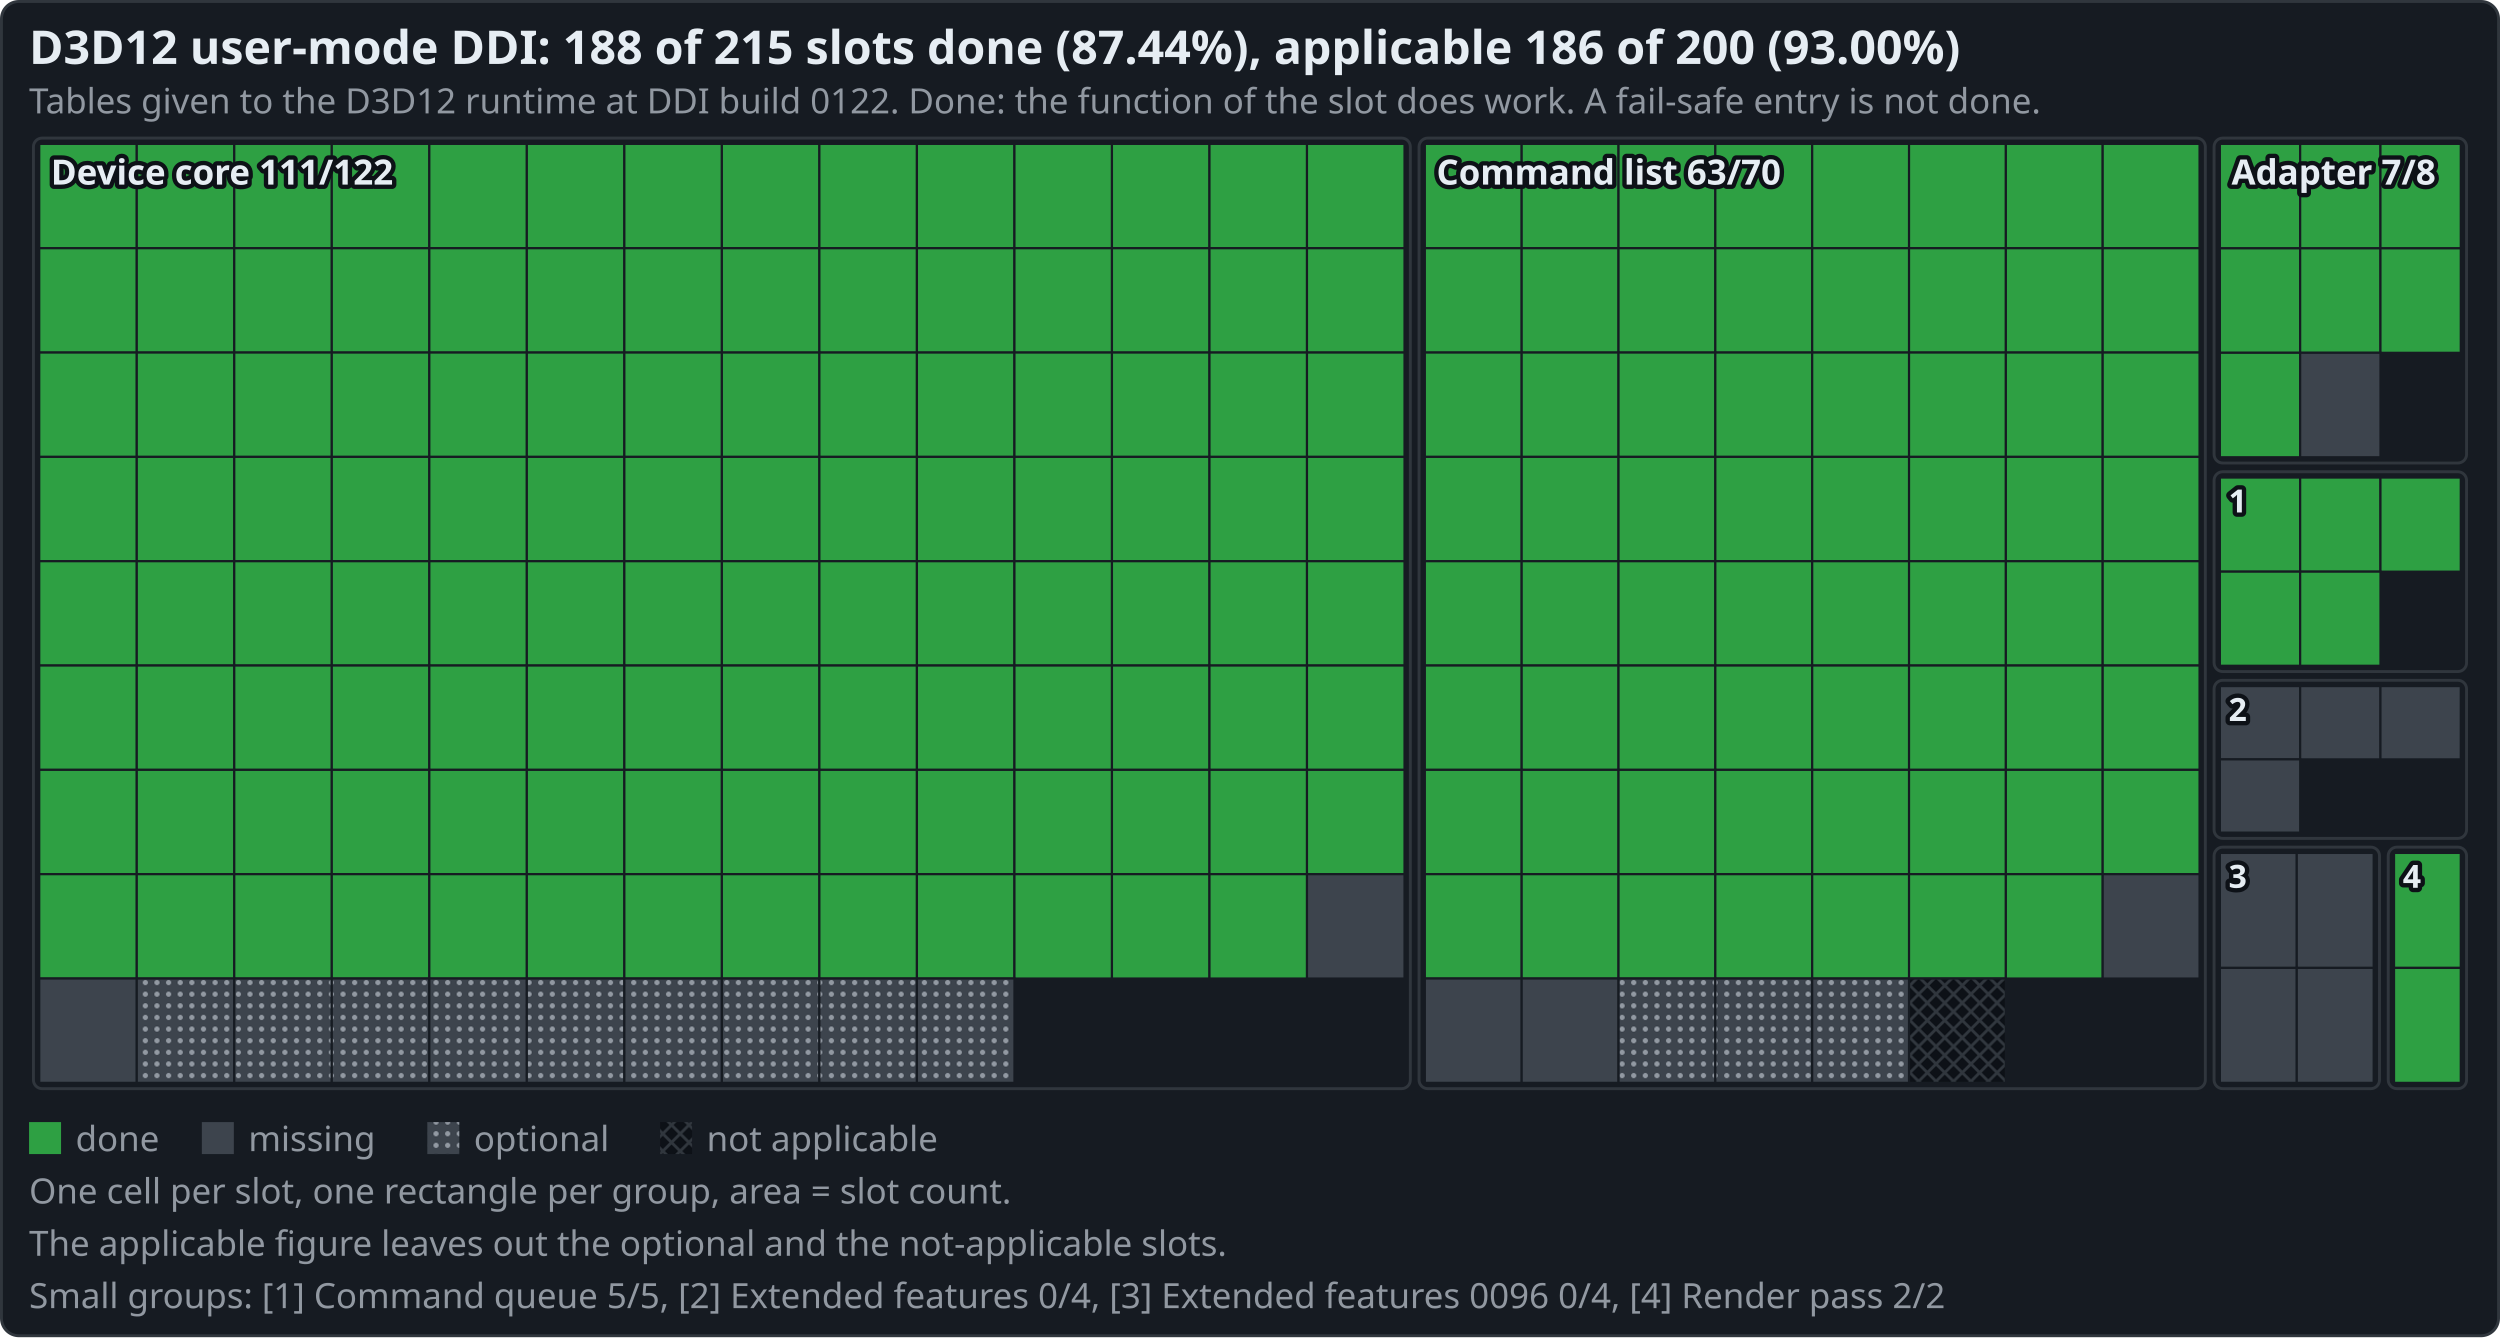
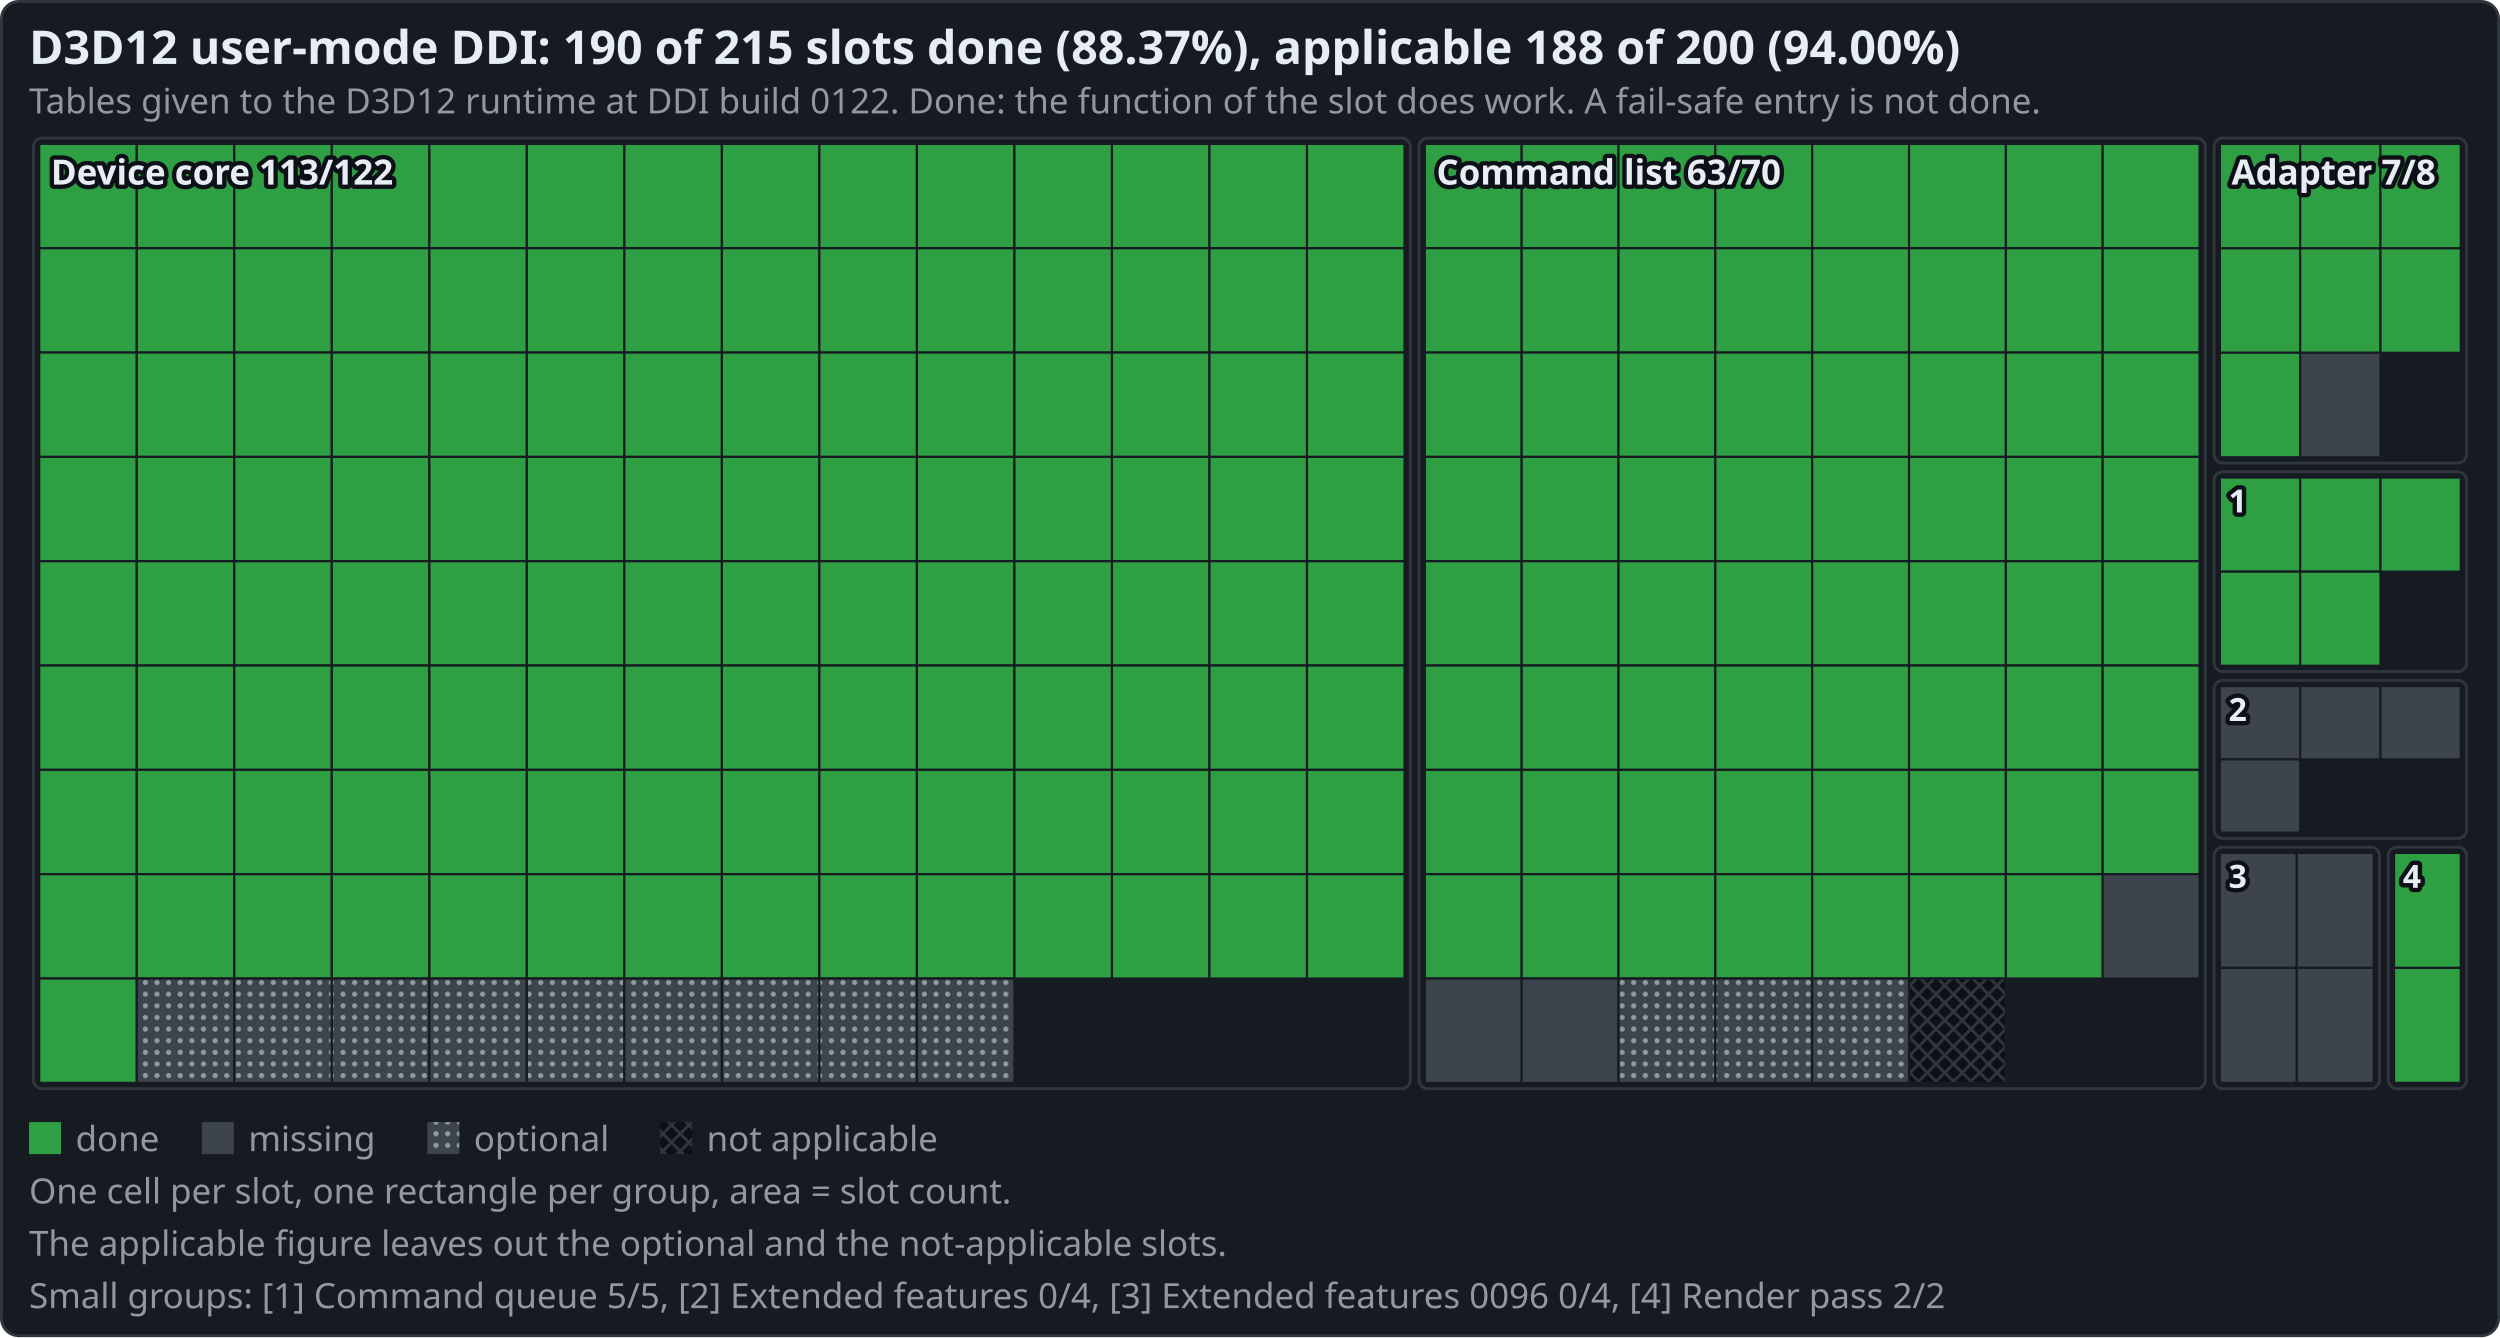
- <svg xmlns="http://www.w3.org/2000/svg" width="860" height="460" viewBox="0 0 860 460" role="img" aria-label="D3D12 user-mode DDI: 188 of 215 slots done (87.44%), applicable 186 of 200 (93.00%)" font-family="-apple-system,BlinkMacSystemFont,'Segoe UI','Noto Sans',Helvetica,Arial,sans-serif">
+ <svg xmlns="http://www.w3.org/2000/svg" width="860" height="460" viewBox="0 0 860 460" role="img" aria-label="D3D12 user-mode DDI: 190 of 215 slots done (88.37%), applicable 188 of 200 (94.00%)" font-family="-apple-system,BlinkMacSystemFont,'Segoe UI','Noto Sans',Helvetica,Arial,sans-serif">
  <defs>
    <pattern id="optional" width="4" height="4" patternUnits="userSpaceOnUse">
      <rect width="4" height="4" fill="#3d444d" />
      <circle cx="2" cy="2" r="0.9" fill="#9198a1" />
    </pattern>
    <pattern id="na" width="6" height="6" patternUnits="userSpaceOnUse">
      <rect width="6" height="6" fill="#0d1117" />
      <path d="M0 0L6 6M6 0L0 6" stroke="#30363d" stroke-width="1" />
    </pattern>
  </defs>
  <rect x="0.5" y="0.5" width="859" height="459" rx="6" fill="#161b22" stroke="#30363d" />
-   <text x="10" y="22" font-size="16" font-weight="600" fill="#e6edf3">D3D12 user-mode DDI: 188 of 215 slots done (87.44%), applicable 186 of 200 (93.00%)</text>
+   <text x="10" y="22" font-size="16" font-weight="600" fill="#e6edf3">D3D12 user-mode DDI: 190 of 215 slots done (88.37%), applicable 188 of 200 (94.00%)</text>
  <text x="10" y="39" font-size="12" fill="#9198a1">Tables given to the D3D12 runtime at DDI build 0122. Done: the function of the slot does work. A fail-safe entry is not done.</text>
  <rect x="11.5" y="47.5" width="473.65" height="327" rx="3" fill="#161b22" stroke="#30363d" />
  <g>
    <rect x="13.5" y="49.5" width="33.55" height="35.89" fill="#2ea043" stroke="#161b22" stroke-width="0.75" />
    <rect x="47.05" y="49.5" width="33.55" height="35.89" fill="#2ea043" stroke="#161b22" stroke-width="0.75" />
    <rect x="80.59" y="49.5" width="33.55" height="35.89" fill="#2ea043" stroke="#161b22" stroke-width="0.75" />
    <rect x="114.14" y="49.5" width="33.55" height="35.89" fill="#2ea043" stroke="#161b22" stroke-width="0.75" />
    <rect x="147.69" y="49.5" width="33.55" height="35.89" fill="#2ea043" stroke="#161b22" stroke-width="0.75" />
    <rect x="181.23" y="49.5" width="33.55" height="35.89" fill="#2ea043" stroke="#161b22" stroke-width="0.75" />
    <rect x="214.78" y="49.5" width="33.55" height="35.89" fill="#2ea043" stroke="#161b22" stroke-width="0.75" />
    <rect x="248.33" y="49.5" width="33.55" height="35.89" fill="#2ea043" stroke="#161b22" stroke-width="0.75" />
    <rect x="281.87" y="49.5" width="33.55" height="35.89" fill="#2ea043" stroke="#161b22" stroke-width="0.75" />
    <rect x="315.42" y="49.5" width="33.55" height="35.89" fill="#2ea043" stroke="#161b22" stroke-width="0.75" />
    <rect x="348.97" y="49.5" width="33.55" height="35.89" fill="#2ea043" stroke="#161b22" stroke-width="0.75" />
    <rect x="382.51" y="49.5" width="33.55" height="35.89" fill="#2ea043" stroke="#161b22" stroke-width="0.75" />
    <rect x="416.06" y="49.5" width="33.55" height="35.89" fill="#2ea043" stroke="#161b22" stroke-width="0.75" />
    <rect x="449.6" y="49.5" width="33.55" height="35.89" fill="#2ea043" stroke="#161b22" stroke-width="0.75" />
    <rect x="13.5" y="85.39" width="33.55" height="35.89" fill="#2ea043" stroke="#161b22" stroke-width="0.75" />
    <rect x="47.05" y="85.39" width="33.55" height="35.89" fill="#2ea043" stroke="#161b22" stroke-width="0.75" />
    <rect x="80.59" y="85.39" width="33.55" height="35.89" fill="#2ea043" stroke="#161b22" stroke-width="0.75" />
    <rect x="114.14" y="85.39" width="33.55" height="35.89" fill="#2ea043" stroke="#161b22" stroke-width="0.75" />
    <rect x="147.69" y="85.39" width="33.55" height="35.89" fill="#2ea043" stroke="#161b22" stroke-width="0.75" />
    <rect x="181.23" y="85.39" width="33.55" height="35.89" fill="#2ea043" stroke="#161b22" stroke-width="0.75" />
    <rect x="214.78" y="85.39" width="33.55" height="35.89" fill="#2ea043" stroke="#161b22" stroke-width="0.75" />
    <rect x="248.33" y="85.39" width="33.55" height="35.89" fill="#2ea043" stroke="#161b22" stroke-width="0.75" />
    <rect x="281.87" y="85.39" width="33.55" height="35.89" fill="#2ea043" stroke="#161b22" stroke-width="0.75" />
    <rect x="315.42" y="85.39" width="33.55" height="35.89" fill="#2ea043" stroke="#161b22" stroke-width="0.75" />
    <rect x="348.97" y="85.39" width="33.55" height="35.89" fill="#2ea043" stroke="#161b22" stroke-width="0.75" />
    <rect x="382.51" y="85.39" width="33.55" height="35.89" fill="#2ea043" stroke="#161b22" stroke-width="0.75" />
    <rect x="416.06" y="85.39" width="33.55" height="35.89" fill="#2ea043" stroke="#161b22" stroke-width="0.75" />
    <rect x="449.6" y="85.39" width="33.55" height="35.89" fill="#2ea043" stroke="#161b22" stroke-width="0.75" />
    <rect x="13.5" y="121.28" width="33.55" height="35.89" fill="#2ea043" stroke="#161b22" stroke-width="0.75" />
    <rect x="47.05" y="121.28" width="33.55" height="35.89" fill="#2ea043" stroke="#161b22" stroke-width="0.75" />
    <rect x="80.59" y="121.28" width="33.55" height="35.89" fill="#2ea043" stroke="#161b22" stroke-width="0.75" />
    <rect x="114.14" y="121.28" width="33.55" height="35.89" fill="#2ea043" stroke="#161b22" stroke-width="0.75" />
    <rect x="147.69" y="121.28" width="33.55" height="35.89" fill="#2ea043" stroke="#161b22" stroke-width="0.75" />
    <rect x="181.23" y="121.28" width="33.55" height="35.89" fill="#2ea043" stroke="#161b22" stroke-width="0.75" />
    <rect x="214.78" y="121.28" width="33.55" height="35.89" fill="#2ea043" stroke="#161b22" stroke-width="0.75" />
    <rect x="248.33" y="121.28" width="33.55" height="35.89" fill="#2ea043" stroke="#161b22" stroke-width="0.75" />
    <rect x="281.87" y="121.28" width="33.55" height="35.89" fill="#2ea043" stroke="#161b22" stroke-width="0.75" />
    <rect x="315.42" y="121.28" width="33.55" height="35.89" fill="#2ea043" stroke="#161b22" stroke-width="0.75" />
    <rect x="348.97" y="121.28" width="33.55" height="35.89" fill="#2ea043" stroke="#161b22" stroke-width="0.75" />
    <rect x="382.51" y="121.28" width="33.55" height="35.89" fill="#2ea043" stroke="#161b22" stroke-width="0.75" />
    <rect x="416.06" y="121.28" width="33.55" height="35.89" fill="#2ea043" stroke="#161b22" stroke-width="0.75" />
    <rect x="449.6" y="121.28" width="33.55" height="35.89" fill="#2ea043" stroke="#161b22" stroke-width="0.75" />
    <rect x="13.5" y="157.17" width="33.55" height="35.89" fill="#2ea043" stroke="#161b22" stroke-width="0.75" />
    <rect x="47.05" y="157.17" width="33.55" height="35.89" fill="#2ea043" stroke="#161b22" stroke-width="0.75" />
    <rect x="80.59" y="157.17" width="33.55" height="35.89" fill="#2ea043" stroke="#161b22" stroke-width="0.75" />
    <rect x="114.14" y="157.17" width="33.55" height="35.89" fill="#2ea043" stroke="#161b22" stroke-width="0.75" />
    <rect x="147.69" y="157.17" width="33.55" height="35.89" fill="#2ea043" stroke="#161b22" stroke-width="0.75" />
    <rect x="181.23" y="157.17" width="33.55" height="35.89" fill="#2ea043" stroke="#161b22" stroke-width="0.75" />
    <rect x="214.78" y="157.17" width="33.55" height="35.89" fill="#2ea043" stroke="#161b22" stroke-width="0.75" />
    <rect x="248.33" y="157.17" width="33.55" height="35.89" fill="#2ea043" stroke="#161b22" stroke-width="0.75" />
    <rect x="281.87" y="157.17" width="33.55" height="35.89" fill="#2ea043" stroke="#161b22" stroke-width="0.75" />
    <rect x="315.42" y="157.17" width="33.55" height="35.89" fill="#2ea043" stroke="#161b22" stroke-width="0.75" />
    <rect x="348.97" y="157.17" width="33.55" height="35.89" fill="#2ea043" stroke="#161b22" stroke-width="0.75" />
    <rect x="382.51" y="157.17" width="33.55" height="35.89" fill="#2ea043" stroke="#161b22" stroke-width="0.75" />
    <rect x="416.06" y="157.17" width="33.55" height="35.89" fill="#2ea043" stroke="#161b22" stroke-width="0.75" />
    <rect x="449.6" y="157.17" width="33.55" height="35.89" fill="#2ea043" stroke="#161b22" stroke-width="0.75" />
    <rect x="13.5" y="193.06" width="33.55" height="35.89" fill="#2ea043" stroke="#161b22" stroke-width="0.75" />
    <rect x="47.05" y="193.06" width="33.55" height="35.89" fill="#2ea043" stroke="#161b22" stroke-width="0.75" />
    <rect x="80.59" y="193.06" width="33.55" height="35.89" fill="#2ea043" stroke="#161b22" stroke-width="0.75" />
    <rect x="114.14" y="193.06" width="33.55" height="35.89" fill="#2ea043" stroke="#161b22" stroke-width="0.75" />
    <rect x="147.69" y="193.06" width="33.55" height="35.89" fill="#2ea043" stroke="#161b22" stroke-width="0.75" />
    <rect x="181.23" y="193.06" width="33.55" height="35.89" fill="#2ea043" stroke="#161b22" stroke-width="0.75" />
    <rect x="214.78" y="193.06" width="33.55" height="35.89" fill="#2ea043" stroke="#161b22" stroke-width="0.75" />
    <rect x="248.33" y="193.06" width="33.55" height="35.89" fill="#2ea043" stroke="#161b22" stroke-width="0.75" />
    <rect x="281.87" y="193.06" width="33.55" height="35.89" fill="#2ea043" stroke="#161b22" stroke-width="0.75" />
    <rect x="315.42" y="193.06" width="33.55" height="35.89" fill="#2ea043" stroke="#161b22" stroke-width="0.75" />
    <rect x="348.97" y="193.06" width="33.55" height="35.89" fill="#2ea043" stroke="#161b22" stroke-width="0.75" />
    <rect x="382.51" y="193.06" width="33.55" height="35.89" fill="#2ea043" stroke="#161b22" stroke-width="0.75" />
    <rect x="416.06" y="193.06" width="33.55" height="35.89" fill="#2ea043" stroke="#161b22" stroke-width="0.75" />
    <rect x="449.6" y="193.06" width="33.55" height="35.89" fill="#2ea043" stroke="#161b22" stroke-width="0.75" />
    <rect x="13.5" y="228.94" width="33.55" height="35.89" fill="#2ea043" stroke="#161b22" stroke-width="0.75" />
    <rect x="47.05" y="228.94" width="33.55" height="35.89" fill="#2ea043" stroke="#161b22" stroke-width="0.75" />
    <rect x="80.59" y="228.94" width="33.55" height="35.89" fill="#2ea043" stroke="#161b22" stroke-width="0.75" />
    <rect x="114.14" y="228.94" width="33.55" height="35.89" fill="#2ea043" stroke="#161b22" stroke-width="0.75" />
    <rect x="147.69" y="228.94" width="33.55" height="35.89" fill="#2ea043" stroke="#161b22" stroke-width="0.75" />
    <rect x="181.23" y="228.94" width="33.55" height="35.89" fill="#2ea043" stroke="#161b22" stroke-width="0.75" />
    <rect x="214.78" y="228.94" width="33.55" height="35.89" fill="#2ea043" stroke="#161b22" stroke-width="0.75" />
    <rect x="248.33" y="228.94" width="33.55" height="35.89" fill="#2ea043" stroke="#161b22" stroke-width="0.75" />
    <rect x="281.87" y="228.94" width="33.55" height="35.89" fill="#2ea043" stroke="#161b22" stroke-width="0.75" />
    <rect x="315.42" y="228.94" width="33.55" height="35.89" fill="#2ea043" stroke="#161b22" stroke-width="0.75" />
    <rect x="348.97" y="228.94" width="33.55" height="35.89" fill="#2ea043" stroke="#161b22" stroke-width="0.75" />
    <rect x="382.51" y="228.94" width="33.55" height="35.89" fill="#2ea043" stroke="#161b22" stroke-width="0.75" />
    <rect x="416.06" y="228.94" width="33.55" height="35.89" fill="#2ea043" stroke="#161b22" stroke-width="0.75" />
    <rect x="449.6" y="228.94" width="33.55" height="35.89" fill="#2ea043" stroke="#161b22" stroke-width="0.75" />
    <rect x="13.5" y="264.83" width="33.55" height="35.89" fill="#2ea043" stroke="#161b22" stroke-width="0.75" />
    <rect x="47.05" y="264.83" width="33.55" height="35.89" fill="#2ea043" stroke="#161b22" stroke-width="0.75" />
    <rect x="80.59" y="264.83" width="33.55" height="35.89" fill="#2ea043" stroke="#161b22" stroke-width="0.75" />
    <rect x="114.14" y="264.83" width="33.55" height="35.89" fill="#2ea043" stroke="#161b22" stroke-width="0.75" />
    <rect x="147.69" y="264.83" width="33.55" height="35.89" fill="#2ea043" stroke="#161b22" stroke-width="0.75" />
    <rect x="181.23" y="264.83" width="33.55" height="35.89" fill="#2ea043" stroke="#161b22" stroke-width="0.75" />
    <rect x="214.78" y="264.83" width="33.55" height="35.89" fill="#2ea043" stroke="#161b22" stroke-width="0.75" />
    <rect x="248.33" y="264.83" width="33.55" height="35.89" fill="#2ea043" stroke="#161b22" stroke-width="0.75" />
    <rect x="281.87" y="264.83" width="33.55" height="35.89" fill="#2ea043" stroke="#161b22" stroke-width="0.75" />
    <rect x="315.42" y="264.83" width="33.55" height="35.89" fill="#2ea043" stroke="#161b22" stroke-width="0.75" />
    <rect x="348.97" y="264.83" width="33.55" height="35.89" fill="#2ea043" stroke="#161b22" stroke-width="0.75" />
    <rect x="382.51" y="264.83" width="33.55" height="35.89" fill="#2ea043" stroke="#161b22" stroke-width="0.75" />
    <rect x="416.06" y="264.83" width="33.55" height="35.89" fill="#2ea043" stroke="#161b22" stroke-width="0.75" />
    <rect x="449.6" y="264.83" width="33.55" height="35.89" fill="#2ea043" stroke="#161b22" stroke-width="0.75" />
    <rect x="13.5" y="300.72" width="33.55" height="35.89" fill="#2ea043" stroke="#161b22" stroke-width="0.75" />
    <rect x="47.05" y="300.72" width="33.55" height="35.89" fill="#2ea043" stroke="#161b22" stroke-width="0.75" />
    <rect x="80.59" y="300.72" width="33.55" height="35.89" fill="#2ea043" stroke="#161b22" stroke-width="0.75" />
    <rect x="114.14" y="300.72" width="33.55" height="35.89" fill="#2ea043" stroke="#161b22" stroke-width="0.75" />
    <rect x="147.69" y="300.72" width="33.55" height="35.89" fill="#2ea043" stroke="#161b22" stroke-width="0.75" />
    <rect x="181.23" y="300.72" width="33.55" height="35.89" fill="#2ea043" stroke="#161b22" stroke-width="0.75" />
    <rect x="214.78" y="300.72" width="33.55" height="35.89" fill="#2ea043" stroke="#161b22" stroke-width="0.75" />
    <rect x="248.33" y="300.72" width="33.55" height="35.89" fill="#2ea043" stroke="#161b22" stroke-width="0.75" />
    <rect x="281.87" y="300.72" width="33.55" height="35.89" fill="#2ea043" stroke="#161b22" stroke-width="0.75" />
    <rect x="315.42" y="300.72" width="33.55" height="35.89" fill="#2ea043" stroke="#161b22" stroke-width="0.75" />
    <rect x="348.97" y="300.72" width="33.55" height="35.89" fill="#2ea043" stroke="#161b22" stroke-width="0.75" />
    <rect x="382.51" y="300.72" width="33.55" height="35.89" fill="#2ea043" stroke="#161b22" stroke-width="0.75" />
    <rect x="416.06" y="300.72" width="33.55" height="35.89" fill="#2ea043" stroke="#161b22" stroke-width="0.75" />
-     <rect x="449.6" y="300.72" width="33.55" height="35.89" fill="#3d444d" stroke="#161b22" stroke-width="0.75" />
-     <rect x="13.5" y="336.61" width="33.55" height="35.89" fill="#3d444d" stroke="#161b22" stroke-width="0.75" />
+     <rect x="449.6" y="300.72" width="33.55" height="35.89" fill="#2ea043" stroke="#161b22" stroke-width="0.75" />
+     <rect x="13.5" y="336.61" width="33.55" height="35.89" fill="#2ea043" stroke="#161b22" stroke-width="0.75" />
    <rect x="47.05" y="336.61" width="33.55" height="35.89" fill="url(#optional)" stroke="#161b22" stroke-width="0.75" />
    <rect x="80.59" y="336.61" width="33.55" height="35.89" fill="url(#optional)" stroke="#161b22" stroke-width="0.75" />
    <rect x="114.14" y="336.61" width="33.55" height="35.89" fill="url(#optional)" stroke="#161b22" stroke-width="0.75" />
    <rect x="147.69" y="336.61" width="33.55" height="35.89" fill="url(#optional)" stroke="#161b22" stroke-width="0.75" />
    <rect x="181.23" y="336.61" width="33.55" height="35.89" fill="url(#optional)" stroke="#161b22" stroke-width="0.75" />
    <rect x="214.78" y="336.61" width="33.55" height="35.89" fill="url(#optional)" stroke="#161b22" stroke-width="0.75" />
    <rect x="248.33" y="336.61" width="33.55" height="35.89" fill="url(#optional)" stroke="#161b22" stroke-width="0.75" />
    <rect x="281.87" y="336.61" width="33.55" height="35.89" fill="url(#optional)" stroke="#161b22" stroke-width="0.75" />
    <rect x="315.42" y="336.61" width="33.55" height="35.89" fill="url(#optional)" stroke="#161b22" stroke-width="0.75" />
  </g>
-   <text x="17.5" y="63.5" font-size="12" font-weight="600" fill="#e6edf3" stroke="#0d1117" stroke-width="3" stroke-linejoin="round" paint-order="stroke">Device core 111/122</text>
+   <text x="17.5" y="63.5" font-size="12" font-weight="600" fill="#e6edf3" stroke="#0d1117" stroke-width="3" stroke-linejoin="round" paint-order="stroke">Device core 113/122</text>
  <rect x="488.15" y="47.5" width="270.49" height="327" rx="3" fill="#161b22" stroke="#30363d" />
  <g>
    <rect x="490.15" y="49.5" width="33.31" height="35.89" fill="#2ea043" stroke="#161b22" stroke-width="0.75" />
    <rect x="523.46" y="49.5" width="33.31" height="35.89" fill="#2ea043" stroke="#161b22" stroke-width="0.75" />
    <rect x="556.77" y="49.5" width="33.31" height="35.89" fill="#2ea043" stroke="#161b22" stroke-width="0.75" />
    <rect x="590.08" y="49.5" width="33.31" height="35.89" fill="#2ea043" stroke="#161b22" stroke-width="0.75" />
    <rect x="623.4" y="49.5" width="33.31" height="35.89" fill="#2ea043" stroke="#161b22" stroke-width="0.75" />
    <rect x="656.71" y="49.5" width="33.31" height="35.89" fill="#2ea043" stroke="#161b22" stroke-width="0.75" />
    <rect x="690.02" y="49.5" width="33.31" height="35.89" fill="#2ea043" stroke="#161b22" stroke-width="0.75" />
    <rect x="723.33" y="49.5" width="33.31" height="35.89" fill="#2ea043" stroke="#161b22" stroke-width="0.75" />
    <rect x="490.15" y="85.39" width="33.31" height="35.89" fill="#2ea043" stroke="#161b22" stroke-width="0.75" />
    <rect x="523.46" y="85.39" width="33.31" height="35.89" fill="#2ea043" stroke="#161b22" stroke-width="0.75" />
    <rect x="556.77" y="85.39" width="33.31" height="35.89" fill="#2ea043" stroke="#161b22" stroke-width="0.75" />
    <rect x="590.08" y="85.39" width="33.31" height="35.89" fill="#2ea043" stroke="#161b22" stroke-width="0.75" />
    <rect x="623.4" y="85.39" width="33.31" height="35.89" fill="#2ea043" stroke="#161b22" stroke-width="0.75" />
    <rect x="656.71" y="85.39" width="33.31" height="35.89" fill="#2ea043" stroke="#161b22" stroke-width="0.75" />
    <rect x="690.02" y="85.39" width="33.31" height="35.89" fill="#2ea043" stroke="#161b22" stroke-width="0.75" />
    <rect x="723.33" y="85.39" width="33.31" height="35.89" fill="#2ea043" stroke="#161b22" stroke-width="0.75" />
    <rect x="490.15" y="121.28" width="33.31" height="35.89" fill="#2ea043" stroke="#161b22" stroke-width="0.75" />
    <rect x="523.46" y="121.28" width="33.31" height="35.89" fill="#2ea043" stroke="#161b22" stroke-width="0.75" />
    <rect x="556.77" y="121.28" width="33.31" height="35.89" fill="#2ea043" stroke="#161b22" stroke-width="0.75" />
    <rect x="590.08" y="121.28" width="33.31" height="35.89" fill="#2ea043" stroke="#161b22" stroke-width="0.75" />
    <rect x="623.4" y="121.28" width="33.31" height="35.89" fill="#2ea043" stroke="#161b22" stroke-width="0.75" />
    <rect x="656.71" y="121.28" width="33.31" height="35.89" fill="#2ea043" stroke="#161b22" stroke-width="0.75" />
    <rect x="690.02" y="121.28" width="33.31" height="35.89" fill="#2ea043" stroke="#161b22" stroke-width="0.75" />
    <rect x="723.33" y="121.28" width="33.31" height="35.89" fill="#2ea043" stroke="#161b22" stroke-width="0.75" />
    <rect x="490.15" y="157.17" width="33.31" height="35.89" fill="#2ea043" stroke="#161b22" stroke-width="0.75" />
    <rect x="523.46" y="157.17" width="33.31" height="35.89" fill="#2ea043" stroke="#161b22" stroke-width="0.75" />
    <rect x="556.77" y="157.17" width="33.31" height="35.89" fill="#2ea043" stroke="#161b22" stroke-width="0.75" />
    <rect x="590.08" y="157.17" width="33.31" height="35.89" fill="#2ea043" stroke="#161b22" stroke-width="0.75" />
    <rect x="623.4" y="157.17" width="33.31" height="35.89" fill="#2ea043" stroke="#161b22" stroke-width="0.75" />
    <rect x="656.71" y="157.17" width="33.31" height="35.89" fill="#2ea043" stroke="#161b22" stroke-width="0.75" />
    <rect x="690.02" y="157.17" width="33.31" height="35.89" fill="#2ea043" stroke="#161b22" stroke-width="0.75" />
    <rect x="723.33" y="157.17" width="33.31" height="35.89" fill="#2ea043" stroke="#161b22" stroke-width="0.75" />
    <rect x="490.15" y="193.06" width="33.31" height="35.89" fill="#2ea043" stroke="#161b22" stroke-width="0.75" />
    <rect x="523.46" y="193.06" width="33.31" height="35.89" fill="#2ea043" stroke="#161b22" stroke-width="0.75" />
    <rect x="556.77" y="193.06" width="33.31" height="35.89" fill="#2ea043" stroke="#161b22" stroke-width="0.75" />
    <rect x="590.08" y="193.06" width="33.31" height="35.89" fill="#2ea043" stroke="#161b22" stroke-width="0.75" />
    <rect x="623.4" y="193.06" width="33.31" height="35.89" fill="#2ea043" stroke="#161b22" stroke-width="0.75" />
    <rect x="656.71" y="193.06" width="33.31" height="35.89" fill="#2ea043" stroke="#161b22" stroke-width="0.75" />
    <rect x="690.02" y="193.06" width="33.31" height="35.89" fill="#2ea043" stroke="#161b22" stroke-width="0.75" />
    <rect x="723.33" y="193.06" width="33.31" height="35.89" fill="#2ea043" stroke="#161b22" stroke-width="0.75" />
    <rect x="490.15" y="228.94" width="33.31" height="35.89" fill="#2ea043" stroke="#161b22" stroke-width="0.75" />
    <rect x="523.46" y="228.94" width="33.31" height="35.89" fill="#2ea043" stroke="#161b22" stroke-width="0.75" />
    <rect x="556.77" y="228.94" width="33.31" height="35.89" fill="#2ea043" stroke="#161b22" stroke-width="0.75" />
    <rect x="590.08" y="228.94" width="33.31" height="35.89" fill="#2ea043" stroke="#161b22" stroke-width="0.75" />
    <rect x="623.4" y="228.94" width="33.31" height="35.89" fill="#2ea043" stroke="#161b22" stroke-width="0.75" />
    <rect x="656.71" y="228.94" width="33.31" height="35.89" fill="#2ea043" stroke="#161b22" stroke-width="0.75" />
    <rect x="690.02" y="228.94" width="33.31" height="35.89" fill="#2ea043" stroke="#161b22" stroke-width="0.75" />
    <rect x="723.33" y="228.94" width="33.31" height="35.89" fill="#2ea043" stroke="#161b22" stroke-width="0.75" />
    <rect x="490.15" y="264.83" width="33.31" height="35.89" fill="#2ea043" stroke="#161b22" stroke-width="0.75" />
    <rect x="523.46" y="264.83" width="33.31" height="35.89" fill="#2ea043" stroke="#161b22" stroke-width="0.75" />
    <rect x="556.77" y="264.83" width="33.31" height="35.89" fill="#2ea043" stroke="#161b22" stroke-width="0.75" />
    <rect x="590.08" y="264.83" width="33.31" height="35.89" fill="#2ea043" stroke="#161b22" stroke-width="0.75" />
    <rect x="623.4" y="264.83" width="33.31" height="35.89" fill="#2ea043" stroke="#161b22" stroke-width="0.75" />
    <rect x="656.71" y="264.83" width="33.31" height="35.89" fill="#2ea043" stroke="#161b22" stroke-width="0.75" />
    <rect x="690.02" y="264.83" width="33.31" height="35.89" fill="#2ea043" stroke="#161b22" stroke-width="0.75" />
    <rect x="723.33" y="264.83" width="33.31" height="35.89" fill="#2ea043" stroke="#161b22" stroke-width="0.75" />
    <rect x="490.15" y="300.72" width="33.31" height="35.89" fill="#2ea043" stroke="#161b22" stroke-width="0.75" />
    <rect x="523.46" y="300.72" width="33.31" height="35.89" fill="#2ea043" stroke="#161b22" stroke-width="0.75" />
    <rect x="556.77" y="300.72" width="33.31" height="35.89" fill="#2ea043" stroke="#161b22" stroke-width="0.75" />
    <rect x="590.08" y="300.72" width="33.31" height="35.89" fill="#2ea043" stroke="#161b22" stroke-width="0.75" />
    <rect x="623.4" y="300.72" width="33.31" height="35.89" fill="#2ea043" stroke="#161b22" stroke-width="0.75" />
    <rect x="656.71" y="300.72" width="33.31" height="35.89" fill="#2ea043" stroke="#161b22" stroke-width="0.75" />
    <rect x="690.02" y="300.72" width="33.31" height="35.89" fill="#2ea043" stroke="#161b22" stroke-width="0.75" />
    <rect x="723.33" y="300.72" width="33.31" height="35.89" fill="#3d444d" stroke="#161b22" stroke-width="0.75" />
    <rect x="490.15" y="336.61" width="33.31" height="35.89" fill="#3d444d" stroke="#161b22" stroke-width="0.75" />
    <rect x="523.46" y="336.61" width="33.31" height="35.89" fill="#3d444d" stroke="#161b22" stroke-width="0.75" />
    <rect x="556.77" y="336.61" width="33.31" height="35.89" fill="url(#optional)" stroke="#161b22" stroke-width="0.75" />
    <rect x="590.08" y="336.61" width="33.31" height="35.89" fill="url(#optional)" stroke="#161b22" stroke-width="0.75" />
    <rect x="623.4" y="336.61" width="33.31" height="35.89" fill="url(#optional)" stroke="#161b22" stroke-width="0.75" />
    <rect x="656.71" y="336.61" width="33.31" height="35.89" fill="url(#na)" stroke="#161b22" stroke-width="0.75" />
  </g>
  <text x="494.15" y="63.5" font-size="12" font-weight="600" fill="#e6edf3" stroke="#0d1117" stroke-width="3" stroke-linejoin="round" paint-order="stroke">Command list 63/70</text>
  <rect x="761.64" y="47.5" width="86.86" height="111.78" rx="3" fill="#161b22" stroke="#30363d" />
  <g>
    <rect x="763.64" y="49.5" width="27.62" height="35.93" fill="#2ea043" stroke="#161b22" stroke-width="0.75" />
    <rect x="791.26" y="49.5" width="27.62" height="35.93" fill="#2ea043" stroke="#161b22" stroke-width="0.75" />
    <rect x="818.88" y="49.5" width="27.62" height="35.93" fill="#2ea043" stroke="#161b22" stroke-width="0.75" />
    <rect x="763.64" y="85.43" width="27.62" height="35.93" fill="#2ea043" stroke="#161b22" stroke-width="0.75" />
    <rect x="791.26" y="85.43" width="27.62" height="35.93" fill="#2ea043" stroke="#161b22" stroke-width="0.75" />
    <rect x="818.88" y="85.43" width="27.62" height="35.93" fill="#2ea043" stroke="#161b22" stroke-width="0.75" />
    <rect x="763.64" y="121.36" width="27.62" height="35.93" fill="#2ea043" stroke="#161b22" stroke-width="0.75" />
    <rect x="791.26" y="121.36" width="27.62" height="35.93" fill="#3d444d" stroke="#161b22" stroke-width="0.75" />
  </g>
  <text x="767.64" y="63.5" font-size="12" font-weight="600" fill="#e6edf3" stroke="#0d1117" stroke-width="3" stroke-linejoin="round" paint-order="stroke">Adapter 7/8</text>
  <rect x="761.64" y="162.28" width="86.86" height="68.74" rx="3" fill="#161b22" stroke="#30363d" />
  <g>
    <rect x="763.64" y="164.28" width="27.62" height="32.37" fill="#2ea043" stroke="#161b22" stroke-width="0.75" />
    <rect x="791.26" y="164.28" width="27.62" height="32.37" fill="#2ea043" stroke="#161b22" stroke-width="0.75" />
    <rect x="818.88" y="164.28" width="27.62" height="32.37" fill="#2ea043" stroke="#161b22" stroke-width="0.75" />
    <rect x="763.64" y="196.65" width="27.62" height="32.37" fill="#2ea043" stroke="#161b22" stroke-width="0.75" />
    <rect x="791.26" y="196.65" width="27.62" height="32.37" fill="#2ea043" stroke="#161b22" stroke-width="0.75" />
  </g>
  <text x="766.64" y="176.28" font-size="11" font-weight="600" fill="#e6edf3" stroke="#0d1117" stroke-width="3" stroke-linejoin="round" paint-order="stroke">1</text>
  <rect x="761.64" y="234.02" width="86.86" height="54.39" rx="3" fill="#161b22" stroke="#30363d" />
  <g>
    <rect x="763.64" y="236.02" width="27.62" height="25.2" fill="#3d444d" stroke="#161b22" stroke-width="0.75" />
    <rect x="791.26" y="236.02" width="27.62" height="25.2" fill="#3d444d" stroke="#161b22" stroke-width="0.75" />
    <rect x="818.88" y="236.02" width="27.62" height="25.2" fill="#3d444d" stroke="#161b22" stroke-width="0.75" />
    <rect x="763.64" y="261.22" width="27.62" height="25.2" fill="#3d444d" stroke="#161b22" stroke-width="0.75" />
  </g>
  <text x="766.64" y="248.02" font-size="11" font-weight="600" fill="#e6edf3" stroke="#0d1117" stroke-width="3" stroke-linejoin="round" paint-order="stroke">2</text>
  <rect x="761.64" y="291.41" width="56.91" height="83.09" rx="3" fill="#161b22" stroke="#30363d" />
  <g>
    <rect x="763.64" y="293.41" width="26.45" height="39.54" fill="#3d444d" stroke="#161b22" stroke-width="0.75" />
    <rect x="790.09" y="293.41" width="26.45" height="39.54" fill="#3d444d" stroke="#161b22" stroke-width="0.75" />
    <rect x="763.64" y="332.96" width="26.45" height="39.54" fill="#3d444d" stroke="#161b22" stroke-width="0.75" />
    <rect x="790.09" y="332.96" width="26.45" height="39.54" fill="#3d444d" stroke="#161b22" stroke-width="0.75" />
  </g>
  <text x="766.64" y="305.41" font-size="11" font-weight="600" fill="#e6edf3" stroke="#0d1117" stroke-width="3" stroke-linejoin="round" paint-order="stroke">3</text>
  <rect x="821.55" y="291.41" width="26.95" height="83.09" rx="3" fill="#161b22" stroke="#30363d" />
  <g>
    <rect x="823.55" y="293.41" width="22.95" height="39.54" fill="#2ea043" stroke="#161b22" stroke-width="0.75" />
    <rect x="823.55" y="332.96" width="22.95" height="39.54" fill="#2ea043" stroke="#161b22" stroke-width="0.75" />
  </g>
  <text x="826.55" y="305.41" font-size="11" font-weight="600" fill="#e6edf3" stroke="#0d1117" stroke-width="3" stroke-linejoin="round" paint-order="stroke">4</text>
  <rect x="10" y="386" width="11" height="11" fill="#2ea043" />
  <text x="26" y="396" font-size="12" fill="#9198a1">done</text>
  <rect x="69.44" y="386" width="11" height="11" fill="#3d444d" />
  <text x="85.44" y="396" font-size="12" fill="#9198a1">missing</text>
  <rect x="147" y="386" width="11" height="11" fill="url(#optional)" />
  <text x="163" y="396" font-size="12" fill="#9198a1">optional</text>
  <rect x="227.08" y="386" width="11" height="11" fill="url(#na)" />
  <text x="243.08" y="396" font-size="12" fill="#9198a1">not applicable</text>
  <text x="10" y="414" font-size="12" fill="#9198a1">One cell per slot, one rectangle per group, area = slot count.</text>
  <text x="10" y="432" font-size="12" fill="#9198a1">The applicable figure leaves out the optional and the not-applicable slots.</text>
  <text x="10" y="450" font-size="12" fill="#9198a1">Small groups: [1] Command queue 5/5, [2] Extended features 0/4, [3] Extended features 0096 0/4, [4] Render pass 2/2</text>
</svg>
